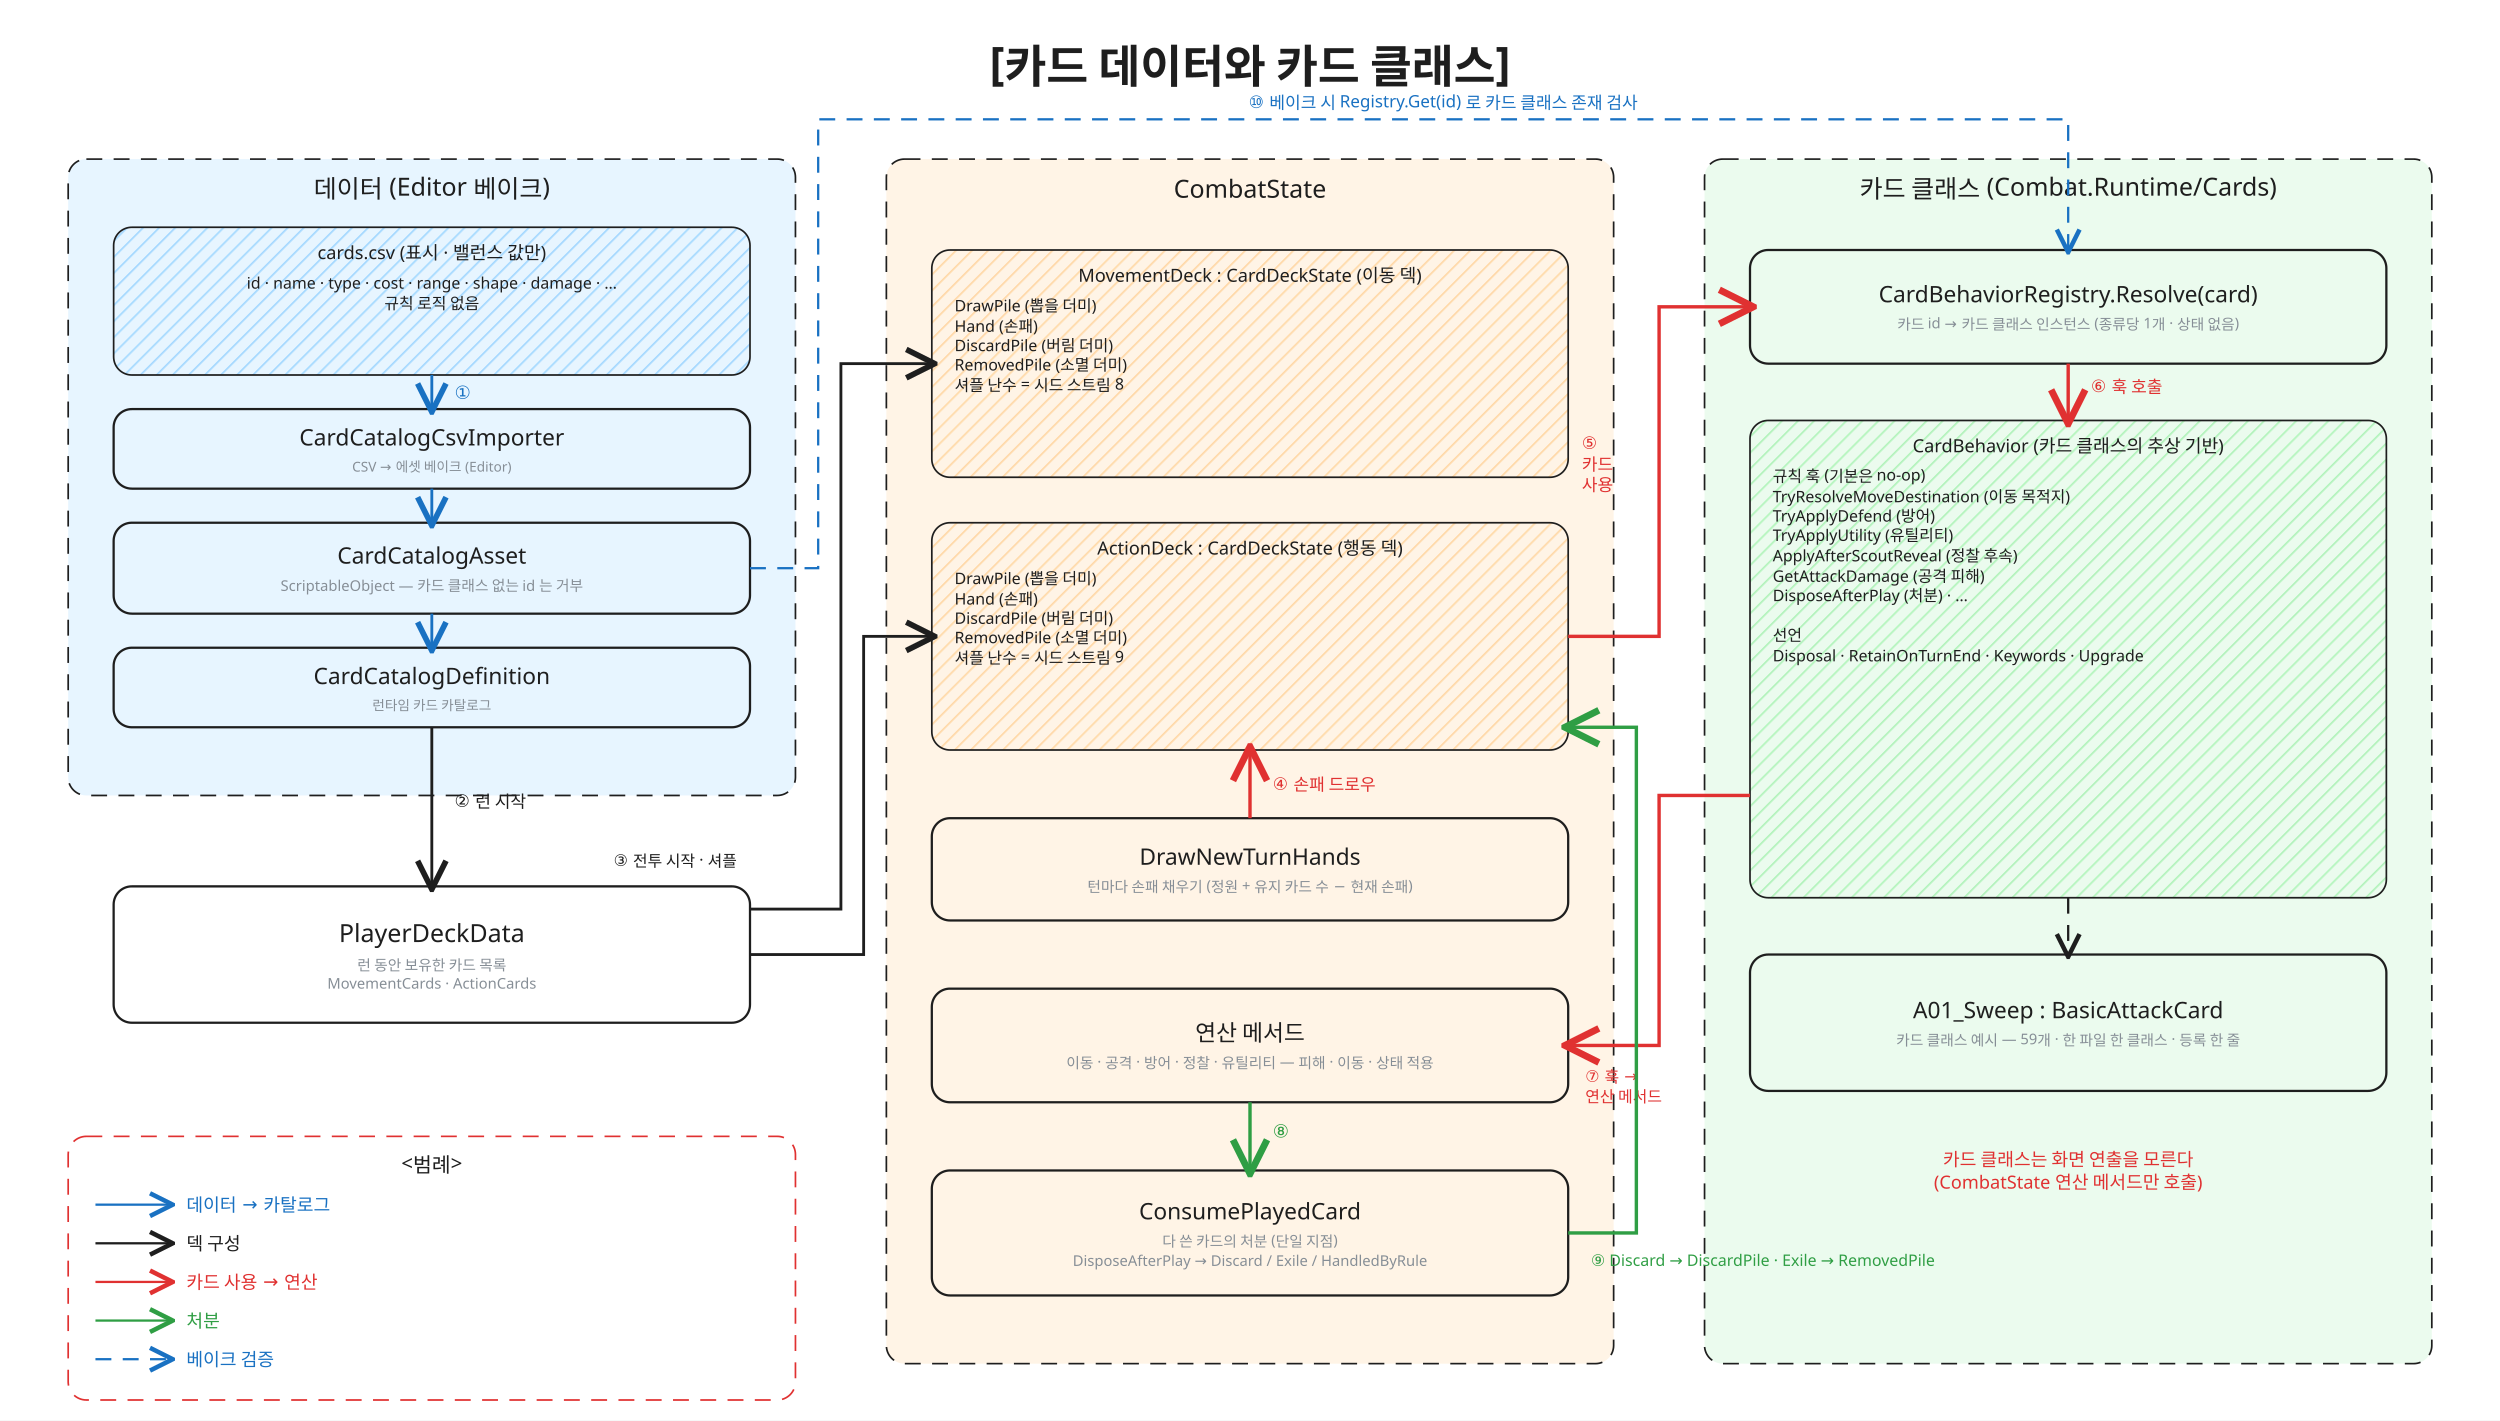
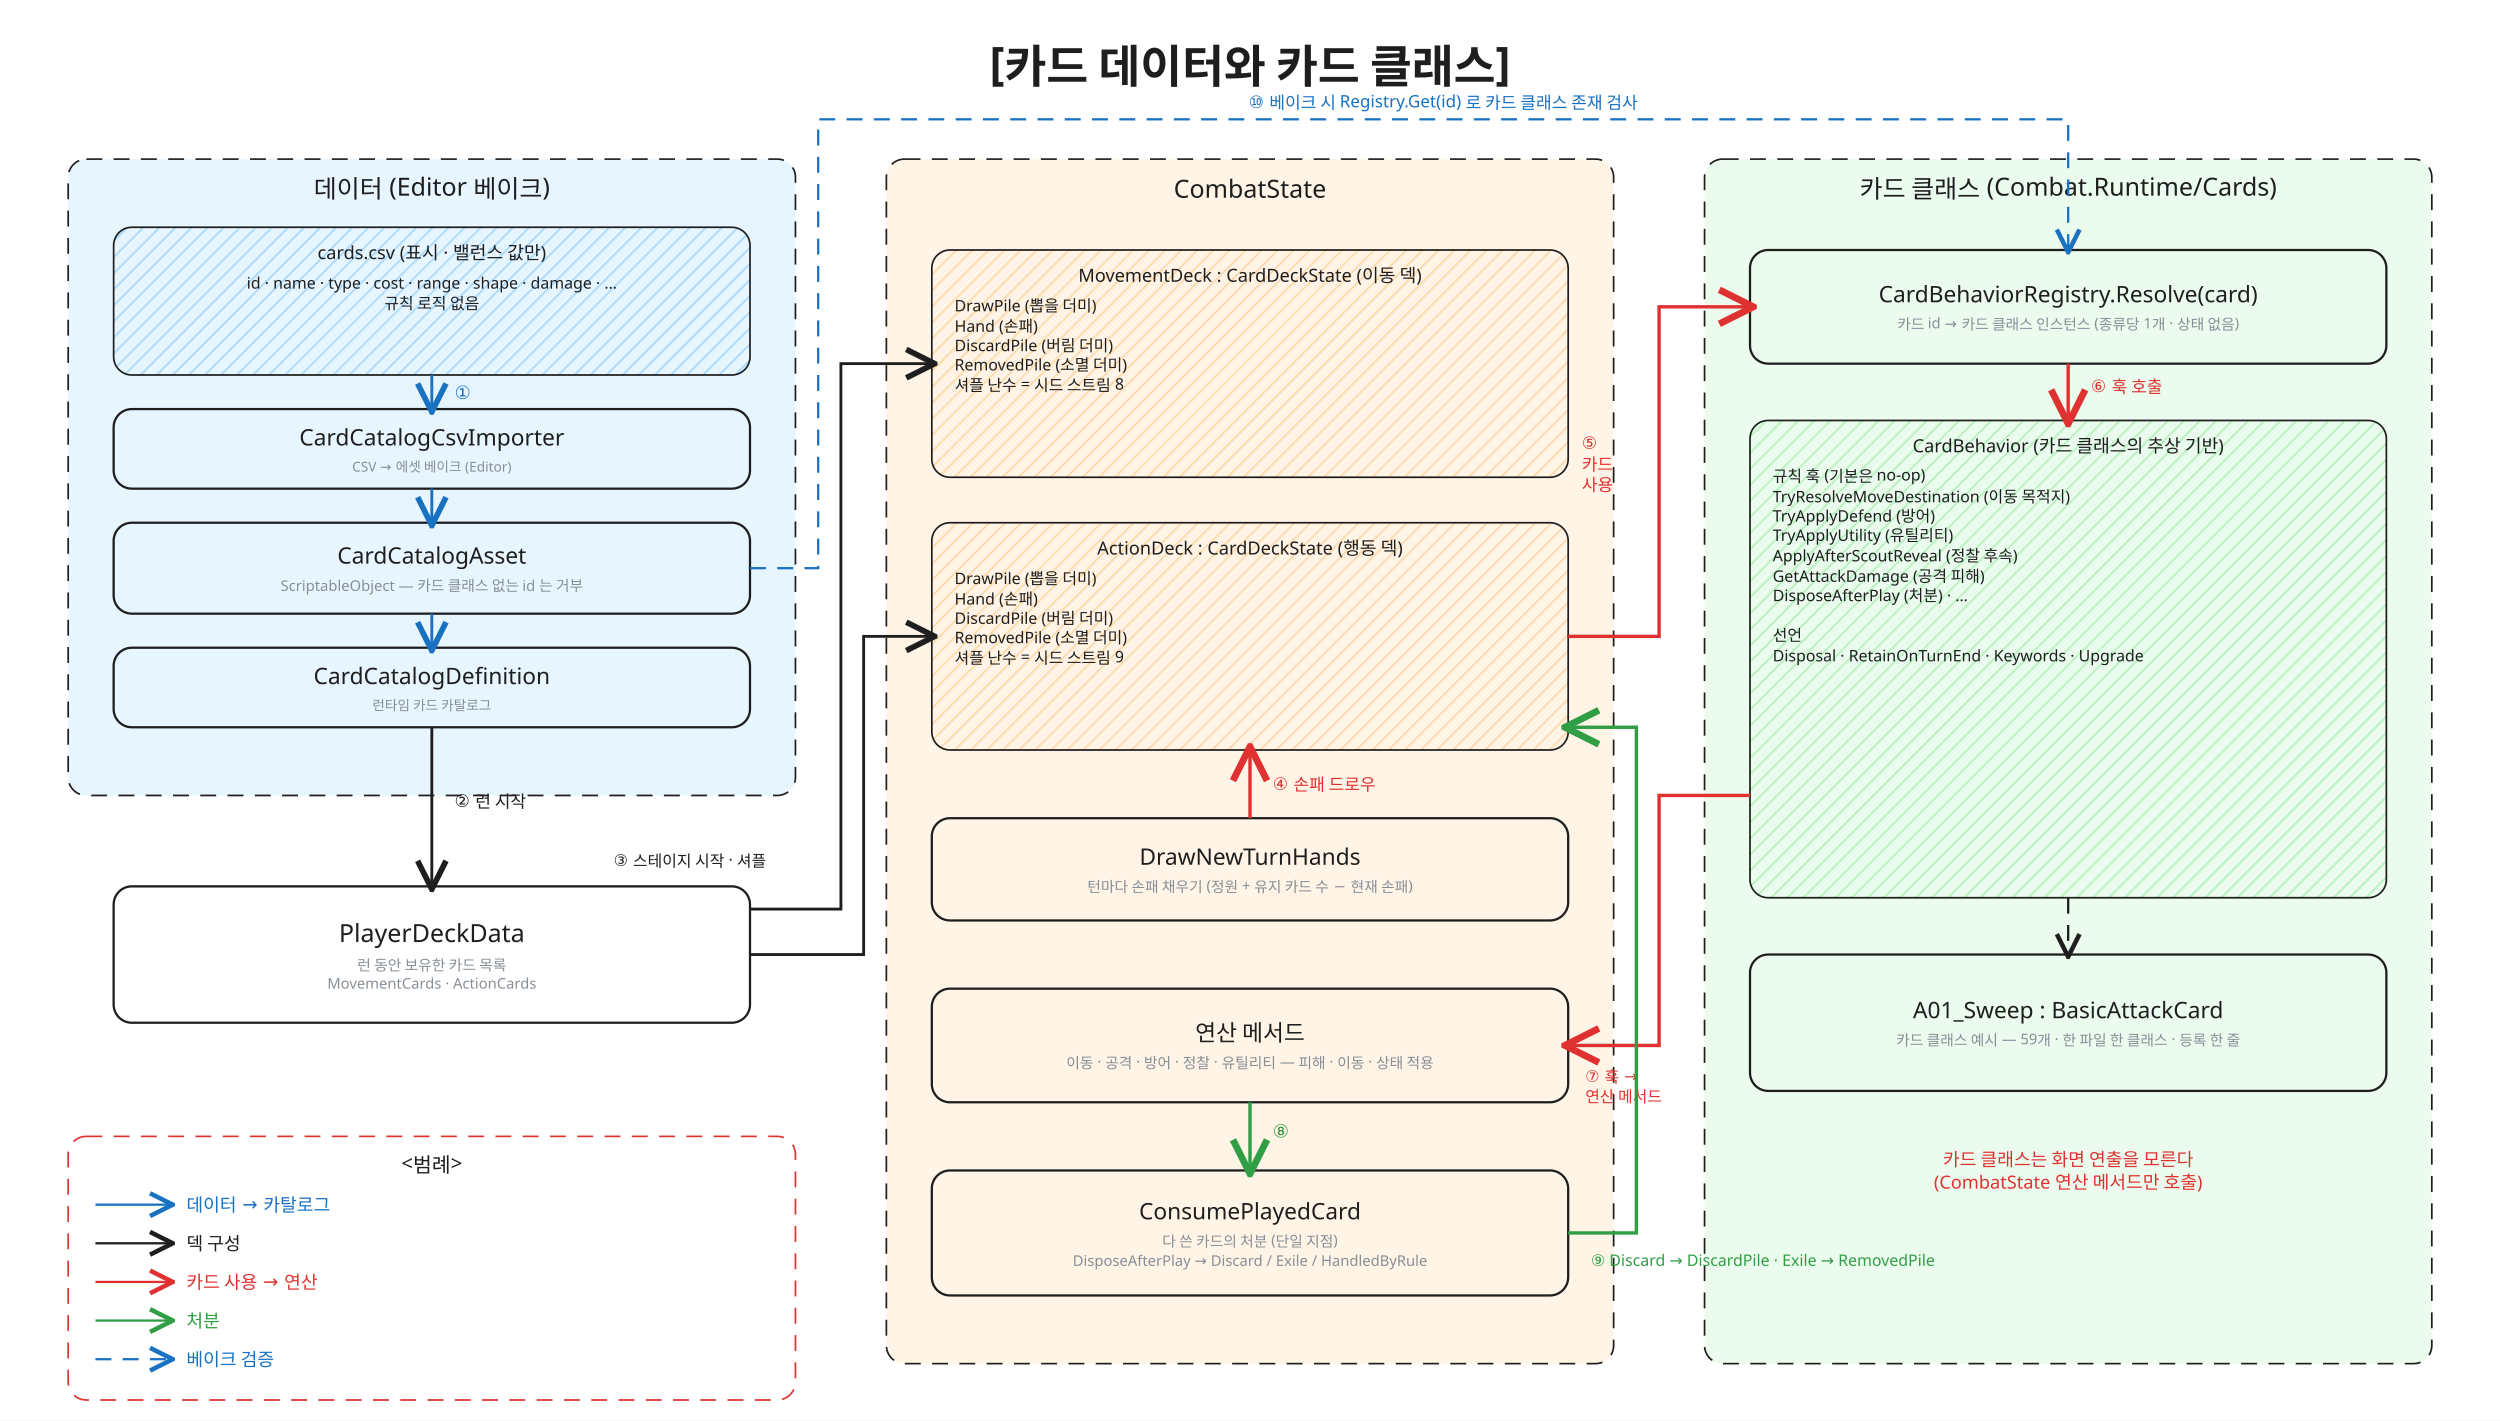
<svg xmlns="http://www.w3.org/2000/svg" width="2200" height="1250" viewBox="0 0 2200 1250">
  <defs>
    <pattern id="ha5d8ff" patternUnits="userSpaceOnUse" width="10" height="10" patternTransform="rotate(45)">
      <line x1="0" y1="0" x2="0" y2="10" stroke="#a5d8ff" stroke-width="3" />
    </pattern>
    <pattern id="hffd8a8" patternUnits="userSpaceOnUse" width="10" height="10" patternTransform="rotate(45)">
      <line x1="0" y1="0" x2="0" y2="10" stroke="#ffd8a8" stroke-width="3" />
    </pattern>
    <pattern id="hb2f2bb" patternUnits="userSpaceOnUse" width="10" height="10" patternTransform="rotate(45)">
      <line x1="0" y1="0" x2="0" y2="10" stroke="#b2f2bb" stroke-width="3" />
    </pattern>
    <marker id="ah1971c2" markerWidth="12" markerHeight="12" refX="10" refY="6" orient="auto">
      <path d="M1,1 L11,6 L1,11" fill="none" stroke="#1971c2" stroke-width="2" />
    </marker>
    <marker id="as1971c2" markerWidth="12" markerHeight="12" refX="2" refY="6" orient="auto">
      <path d="M11,1 L1,6 L11,11" fill="none" stroke="#1971c2" stroke-width="2" />
    </marker>
    <marker id="ah1e1e1e" markerWidth="12" markerHeight="12" refX="10" refY="6" orient="auto">
      <path d="M1,1 L11,6 L1,11" fill="none" stroke="#1e1e1e" stroke-width="2" />
    </marker>
    <marker id="as1e1e1e" markerWidth="12" markerHeight="12" refX="2" refY="6" orient="auto">
      <path d="M11,1 L1,6 L11,11" fill="none" stroke="#1e1e1e" stroke-width="2" />
    </marker>
    <marker id="ahe03131" markerWidth="12" markerHeight="12" refX="10" refY="6" orient="auto">
      <path d="M1,1 L11,6 L1,11" fill="none" stroke="#e03131" stroke-width="2" />
    </marker>
    <marker id="ase03131" markerWidth="12" markerHeight="12" refX="2" refY="6" orient="auto">
      <path d="M11,1 L1,6 L11,11" fill="none" stroke="#e03131" stroke-width="2" />
    </marker>
    <marker id="ah2f9e44" markerWidth="12" markerHeight="12" refX="10" refY="6" orient="auto">
      <path d="M1,1 L11,6 L1,11" fill="none" stroke="#2f9e44" stroke-width="2" />
    </marker>
    <marker id="as2f9e44" markerWidth="12" markerHeight="12" refX="2" refY="6" orient="auto">
      <path d="M11,1 L1,6 L11,11" fill="none" stroke="#2f9e44" stroke-width="2" />
    </marker>
  </defs>
  <rect width="100%" height="100%" fill="#ffffff" />
  <text x="1100" y="70" font-size="40" fill="#1e1e1e" text-anchor="middle" font-family="Virgil, 'Segoe Print', 'Comic Sans MS', 'Apple SD Gothic Neo', 'Noto Sans KR', sans-serif" font-weight="bold">[카드 데이터와 카드 클래스]</text>
  <rect x="60" y="140" width="640" height="560" rx="16" fill="#e7f5ff" stroke="#1e1e1e" stroke-width="1.5" stroke-dasharray="14,10" />
  <text x="380" y="174" font-size="22" fill="#1e1e1e" text-anchor="middle" font-family="Virgil, 'Segoe Print', 'Comic Sans MS', 'Apple SD Gothic Neo', 'Noto Sans KR', sans-serif" font-weight="normal">데이터 (Editor 베이크)</text>
  <rect x="100" y="200" width="560" height="130" rx="16" fill="url(#ha5d8ff)" stroke="#1e1e1e" stroke-width="1.5" />
  <text x="380" y="228" font-size="16" fill="#1e1e1e" text-anchor="middle" font-family="Virgil, 'Segoe Print', 'Comic Sans MS', 'Apple SD Gothic Neo', 'Noto Sans KR', sans-serif" font-weight="normal">cards.csv (표시 · 밸런스 값만)</text>
  <text x="380" y="254" font-size="14" fill="#1e1e1e" text-anchor="middle" font-family="Virgil, 'Segoe Print', 'Comic Sans MS', 'Apple SD Gothic Neo', 'Noto Sans KR', sans-serif" font-weight="normal">id · name · type · cost · range · shape · damage · …</text>
  <text x="380" y="272" font-size="14" fill="#1e1e1e" text-anchor="middle" font-family="Virgil, 'Segoe Print', 'Comic Sans MS', 'Apple SD Gothic Neo', 'Noto Sans KR', sans-serif" font-weight="normal">규칙 로직 없음</text>
  <rect x="100" y="360" width="560" height="70" rx="16" fill="none" stroke="#1e1e1e" stroke-width="2" />
  <text x="380" y="392" font-size="20" fill="#1e1e1e" text-anchor="middle" font-family="Virgil, 'Segoe Print', 'Comic Sans MS', 'Apple SD Gothic Neo', 'Noto Sans KR', sans-serif" font-weight="normal">CardCatalogCsvImporter</text>
  <text x="380" y="415" font-size="12" fill="#868e96" text-anchor="middle" font-family="Virgil, 'Segoe Print', 'Comic Sans MS', 'Apple SD Gothic Neo', 'Noto Sans KR', sans-serif" font-weight="normal">CSV → 에셋 베이크 (Editor)</text>
  <rect x="100" y="460" width="560" height="80" rx="16" fill="none" stroke="#1e1e1e" stroke-width="2" />
  <text x="380" y="496" font-size="20" fill="#1e1e1e" text-anchor="middle" font-family="Virgil, 'Segoe Print', 'Comic Sans MS', 'Apple SD Gothic Neo', 'Noto Sans KR', sans-serif" font-weight="normal">CardCatalogAsset</text>
  <text x="380" y="520" font-size="13" fill="#868e96" text-anchor="middle" font-family="Virgil, 'Segoe Print', 'Comic Sans MS', 'Apple SD Gothic Neo', 'Noto Sans KR', sans-serif" font-weight="normal">ScriptableObject — 카드 클래스 없는 id 는 거부</text>
  <rect x="100" y="570" width="560" height="70" rx="16" fill="none" stroke="#1e1e1e" stroke-width="2" />
  <text x="380" y="602" font-size="20" fill="#1e1e1e" text-anchor="middle" font-family="Virgil, 'Segoe Print', 'Comic Sans MS', 'Apple SD Gothic Neo', 'Noto Sans KR', sans-serif" font-weight="normal">CardCatalogDefinition</text>
  <text x="380" y="625" font-size="12" fill="#868e96" text-anchor="middle" font-family="Virgil, 'Segoe Print', 'Comic Sans MS', 'Apple SD Gothic Neo', 'Noto Sans KR', sans-serif" font-weight="normal">런타임 카드 카탈로그</text>
  <polyline points="380,330 380,360" fill="none" stroke="#1971c2" stroke-width="2.5" marker-end="url(#ah1971c2)" />
  <polyline points="380,430 380,460" fill="none" stroke="#1971c2" stroke-width="2.5" marker-end="url(#ah1971c2)" />
  <polyline points="380,540 380,570" fill="none" stroke="#1971c2" stroke-width="2.5" marker-end="url(#ah1971c2)" />
  <text x="400" y="351" font-size="16" fill="#1971c2" text-anchor="start" font-family="Virgil, 'Segoe Print', 'Comic Sans MS', 'Apple SD Gothic Neo', 'Noto Sans KR', sans-serif" font-weight="normal">①</text>
  <rect x="100" y="780" width="560" height="120" rx="16" fill="none" stroke="#1e1e1e" stroke-width="2" />
  <text x="380" y="829" font-size="22" fill="#1e1e1e" text-anchor="middle" font-family="Virgil, 'Segoe Print', 'Comic Sans MS', 'Apple SD Gothic Neo', 'Noto Sans KR', sans-serif" font-weight="normal">PlayerDeckData</text>
  <text x="380" y="854" font-size="13" fill="#868e96" text-anchor="middle" font-family="Virgil, 'Segoe Print', 'Comic Sans MS', 'Apple SD Gothic Neo', 'Noto Sans KR', sans-serif" font-weight="normal">런 동안 보유한 카드 목록</text>
  <text x="380" y="870" font-size="13" fill="#868e96" text-anchor="middle" font-family="Virgil, 'Segoe Print', 'Comic Sans MS', 'Apple SD Gothic Neo', 'Noto Sans KR', sans-serif" font-weight="normal">MovementCards · ActionCards</text>
  <polyline points="380,640 380,780" fill="none" stroke="#1e1e1e" stroke-width="2.5" marker-end="url(#ah1e1e1e)" />
  <text x="400" y="710" font-size="15" fill="#1e1e1e" text-anchor="start" font-family="Virgil, 'Segoe Print', 'Comic Sans MS', 'Apple SD Gothic Neo', 'Noto Sans KR', sans-serif" font-weight="normal">② 런 시작</text>
  <rect x="780" y="140" width="640" height="1060" rx="16" fill="#fff4e6" stroke="#1e1e1e" stroke-width="1.5" stroke-dasharray="14,10" />
  <text x="1100" y="174" font-size="22" fill="#1e1e1e" text-anchor="middle" font-family="Virgil, 'Segoe Print', 'Comic Sans MS', 'Apple SD Gothic Neo', 'Noto Sans KR', sans-serif" font-weight="normal">CombatState</text>
  <rect x="820" y="220" width="560" height="200" rx="16" fill="url(#hffd8a8)" stroke="#1e1e1e" stroke-width="1.5" />
  <text x="1100" y="248" font-size="16" fill="#1e1e1e" text-anchor="middle" font-family="Virgil, 'Segoe Print', 'Comic Sans MS', 'Apple SD Gothic Neo', 'Noto Sans KR', sans-serif" font-weight="normal">MovementDeck : CardDeckState (이동 덱)</text>
  <text x="840" y="274" font-size="14" fill="#1e1e1e" text-anchor="start" font-family="Virgil, 'Segoe Print', 'Comic Sans MS', 'Apple SD Gothic Neo', 'Noto Sans KR', sans-serif" font-weight="normal">DrawPile  (뽑을 더미)</text>
  <text x="840" y="292" font-size="14" fill="#1e1e1e" text-anchor="start" font-family="Virgil, 'Segoe Print', 'Comic Sans MS', 'Apple SD Gothic Neo', 'Noto Sans KR', sans-serif" font-weight="normal">Hand  (손패)</text>
  <text x="840" y="309" font-size="14" fill="#1e1e1e" text-anchor="start" font-family="Virgil, 'Segoe Print', 'Comic Sans MS', 'Apple SD Gothic Neo', 'Noto Sans KR', sans-serif" font-weight="normal">DiscardPile  (버림 더미)</text>
  <text x="840" y="326" font-size="14" fill="#1e1e1e" text-anchor="start" font-family="Virgil, 'Segoe Print', 'Comic Sans MS', 'Apple SD Gothic Neo', 'Noto Sans KR', sans-serif" font-weight="normal">RemovedPile  (소멸 더미)</text>
  <text x="840" y="344" font-size="14" fill="#1e1e1e" text-anchor="start" font-family="Virgil, 'Segoe Print', 'Comic Sans MS', 'Apple SD Gothic Neo', 'Noto Sans KR', sans-serif" font-weight="normal">셔플 난수 = 시드 스트림 8</text>
  <rect x="820" y="460" width="560" height="200" rx="16" fill="url(#hffd8a8)" stroke="#1e1e1e" stroke-width="1.5" />
  <text x="1100" y="488" font-size="16" fill="#1e1e1e" text-anchor="middle" font-family="Virgil, 'Segoe Print', 'Comic Sans MS', 'Apple SD Gothic Neo', 'Noto Sans KR', sans-serif" font-weight="normal">ActionDeck : CardDeckState (행동 덱)</text>
  <text x="840" y="514" font-size="14" fill="#1e1e1e" text-anchor="start" font-family="Virgil, 'Segoe Print', 'Comic Sans MS', 'Apple SD Gothic Neo', 'Noto Sans KR', sans-serif" font-weight="normal">DrawPile  (뽑을 더미)</text>
  <text x="840" y="532" font-size="14" fill="#1e1e1e" text-anchor="start" font-family="Virgil, 'Segoe Print', 'Comic Sans MS', 'Apple SD Gothic Neo', 'Noto Sans KR', sans-serif" font-weight="normal">Hand  (손패)</text>
  <text x="840" y="549" font-size="14" fill="#1e1e1e" text-anchor="start" font-family="Virgil, 'Segoe Print', 'Comic Sans MS', 'Apple SD Gothic Neo', 'Noto Sans KR', sans-serif" font-weight="normal">DiscardPile  (버림 더미)</text>
  <text x="840" y="566" font-size="14" fill="#1e1e1e" text-anchor="start" font-family="Virgil, 'Segoe Print', 'Comic Sans MS', 'Apple SD Gothic Neo', 'Noto Sans KR', sans-serif" font-weight="normal">RemovedPile  (소멸 더미)</text>
  <text x="840" y="584" font-size="14" fill="#1e1e1e" text-anchor="start" font-family="Virgil, 'Segoe Print', 'Comic Sans MS', 'Apple SD Gothic Neo', 'Noto Sans KR', sans-serif" font-weight="normal">셔플 난수 = 시드 스트림 9</text>
  <rect x="820" y="720" width="560" height="90" rx="16" fill="none" stroke="#1e1e1e" stroke-width="2" />
  <text x="1100" y="761" font-size="20" fill="#1e1e1e" text-anchor="middle" font-family="Virgil, 'Segoe Print', 'Comic Sans MS', 'Apple SD Gothic Neo', 'Noto Sans KR', sans-serif" font-weight="normal">DrawNewTurnHands</text>
  <text x="1100" y="785" font-size="13" fill="#868e96" text-anchor="middle" font-family="Virgil, 'Segoe Print', 'Comic Sans MS', 'Apple SD Gothic Neo', 'Noto Sans KR', sans-serif" font-weight="normal">턴마다 손패 채우기 (정원 + 유지 카드 수 − 현재 손패)</text>
  <rect x="820" y="870" width="560" height="100" rx="16" fill="none" stroke="#1e1e1e" stroke-width="2" />
  <text x="1100" y="916" font-size="20" fill="#1e1e1e" text-anchor="middle" font-family="Virgil, 'Segoe Print', 'Comic Sans MS', 'Apple SD Gothic Neo', 'Noto Sans KR', sans-serif" font-weight="normal">연산 메서드</text>
  <text x="1100" y="940" font-size="13" fill="#868e96" text-anchor="middle" font-family="Virgil, 'Segoe Print', 'Comic Sans MS', 'Apple SD Gothic Neo', 'Noto Sans KR', sans-serif" font-weight="normal">이동 · 공격 · 방어 · 정찰 · 유틸리티 — 피해 · 이동 · 상태 적용</text>
  <rect x="820" y="1030" width="560" height="110" rx="16" fill="none" stroke="#1e1e1e" stroke-width="2" />
  <text x="1100" y="1073" font-size="20" fill="#1e1e1e" text-anchor="middle" font-family="Virgil, 'Segoe Print', 'Comic Sans MS', 'Apple SD Gothic Neo', 'Noto Sans KR', sans-serif" font-weight="normal">ConsumePlayedCard</text>
  <text x="1100" y="1097" font-size="13" fill="#868e96" text-anchor="middle" font-family="Virgil, 'Segoe Print', 'Comic Sans MS', 'Apple SD Gothic Neo', 'Noto Sans KR', sans-serif" font-weight="normal">다 쓴 카드의 처분 (단일 지점)</text>
  <text x="1100" y="1114" font-size="13" fill="#868e96" text-anchor="middle" font-family="Virgil, 'Segoe Print', 'Comic Sans MS', 'Apple SD Gothic Neo', 'Noto Sans KR', sans-serif" font-weight="normal">DisposeAfterPlay → Discard / Exile / HandledByRule</text>
  <polyline points="660,800 740,800 740,320 820,320" fill="none" stroke="#1e1e1e" stroke-width="2.5" marker-end="url(#ah1e1e1e)" />
  <polyline points="660,840 760,840 760,560 820,560" fill="none" stroke="#1e1e1e" stroke-width="2.5" marker-end="url(#ah1e1e1e)" />
-   <text x="540" y="762" font-size="14" fill="#1e1e1e" text-anchor="start" font-family="Virgil, 'Segoe Print', 'Comic Sans MS', 'Apple SD Gothic Neo', 'Noto Sans KR', sans-serif" font-weight="normal">③ 전투 시작 · 셔플</text>
+   <text x="540" y="762" font-size="14" fill="#1e1e1e" text-anchor="start" font-family="Virgil, 'Segoe Print', 'Comic Sans MS', 'Apple SD Gothic Neo', 'Noto Sans KR', sans-serif" font-weight="normal">③ 스테이지 시작 · 셔플</text>
  <polyline points="1100,720 1100,660" fill="none" stroke="#e03131" stroke-width="3" marker-end="url(#ahe03131)" />
  <text x="1120" y="695" font-size="15" fill="#e03131" text-anchor="start" font-family="Virgil, 'Segoe Print', 'Comic Sans MS', 'Apple SD Gothic Neo', 'Noto Sans KR', sans-serif" font-weight="normal">④ 손패 드로우</text>
  <rect x="1500" y="140" width="640" height="1060" rx="16" fill="#ebfbee" stroke="#1e1e1e" stroke-width="1.5" stroke-dasharray="14,10" />
  <text x="1820" y="174" font-size="22" fill="#1e1e1e" text-anchor="middle" font-family="Virgil, 'Segoe Print', 'Comic Sans MS', 'Apple SD Gothic Neo', 'Noto Sans KR', sans-serif" font-weight="normal">카드 클래스 (Combat.Runtime/Cards)</text>
  <rect x="1540" y="220" width="560" height="100" rx="16" fill="none" stroke="#1e1e1e" stroke-width="2" />
  <text x="1820" y="266" font-size="20" fill="#1e1e1e" text-anchor="middle" font-family="Virgil, 'Segoe Print', 'Comic Sans MS', 'Apple SD Gothic Neo', 'Noto Sans KR', sans-serif" font-weight="normal">CardBehaviorRegistry.Resolve(card)</text>
  <text x="1820" y="290" font-size="13" fill="#868e96" text-anchor="middle" font-family="Virgil, 'Segoe Print', 'Comic Sans MS', 'Apple SD Gothic Neo', 'Noto Sans KR', sans-serif" font-weight="normal">카드 id → 카드 클래스 인스턴스 (종류당 1개 · 상태 없음)</text>
  <rect x="1540" y="370" width="560" height="420" rx="16" fill="url(#hb2f2bb)" stroke="#1e1e1e" stroke-width="1.5" />
  <text x="1820" y="398" font-size="16" fill="#1e1e1e" text-anchor="middle" font-family="Virgil, 'Segoe Print', 'Comic Sans MS', 'Apple SD Gothic Neo', 'Noto Sans KR', sans-serif" font-weight="normal">CardBehavior (카드 클래스의 추상 기반)</text>
  <text x="1560" y="424" font-size="14" fill="#1e1e1e" text-anchor="start" font-family="Virgil, 'Segoe Print', 'Comic Sans MS', 'Apple SD Gothic Neo', 'Noto Sans KR', sans-serif" font-weight="normal">규칙 훅 (기본은 no-op)</text>
  <text x="1560" y="442" font-size="14" fill="#1e1e1e" text-anchor="start" font-family="Virgil, 'Segoe Print', 'Comic Sans MS', 'Apple SD Gothic Neo', 'Noto Sans KR', sans-serif" font-weight="normal">TryResolveMoveDestination  (이동 목적지)</text>
  <text x="1560" y="459" font-size="14" fill="#1e1e1e" text-anchor="start" font-family="Virgil, 'Segoe Print', 'Comic Sans MS', 'Apple SD Gothic Neo', 'Noto Sans KR', sans-serif" font-weight="normal">TryApplyDefend  (방어)</text>
  <text x="1560" y="476" font-size="14" fill="#1e1e1e" text-anchor="start" font-family="Virgil, 'Segoe Print', 'Comic Sans MS', 'Apple SD Gothic Neo', 'Noto Sans KR', sans-serif" font-weight="normal">TryApplyUtility  (유틸리티)</text>
  <text x="1560" y="494" font-size="14" fill="#1e1e1e" text-anchor="start" font-family="Virgil, 'Segoe Print', 'Comic Sans MS', 'Apple SD Gothic Neo', 'Noto Sans KR', sans-serif" font-weight="normal">ApplyAfterScoutReveal  (정찰 후속)</text>
  <text x="1560" y="512" font-size="14" fill="#1e1e1e" text-anchor="start" font-family="Virgil, 'Segoe Print', 'Comic Sans MS', 'Apple SD Gothic Neo', 'Noto Sans KR', sans-serif" font-weight="normal">GetAttackDamage  (공격 피해)</text>
  <text x="1560" y="529" font-size="14" fill="#1e1e1e" text-anchor="start" font-family="Virgil, 'Segoe Print', 'Comic Sans MS', 'Apple SD Gothic Neo', 'Noto Sans KR', sans-serif" font-weight="normal">DisposeAfterPlay  (처분) · …</text>
  <text x="1560" y="546" font-size="14" fill="#1e1e1e" text-anchor="start" font-family="Virgil, 'Segoe Print', 'Comic Sans MS', 'Apple SD Gothic Neo', 'Noto Sans KR', sans-serif" font-weight="normal" />
  <text x="1560" y="564" font-size="14" fill="#1e1e1e" text-anchor="start" font-family="Virgil, 'Segoe Print', 'Comic Sans MS', 'Apple SD Gothic Neo', 'Noto Sans KR', sans-serif" font-weight="normal">선언</text>
  <text x="1560" y="582" font-size="14" fill="#1e1e1e" text-anchor="start" font-family="Virgil, 'Segoe Print', 'Comic Sans MS', 'Apple SD Gothic Neo', 'Noto Sans KR', sans-serif" font-weight="normal">Disposal · RetainOnTurnEnd · Keywords · Upgrade</text>
  <rect x="1540" y="840" width="560" height="120" rx="16" fill="none" stroke="#1e1e1e" stroke-width="2" />
  <text x="1820" y="896" font-size="20" fill="#1e1e1e" text-anchor="middle" font-family="Virgil, 'Segoe Print', 'Comic Sans MS', 'Apple SD Gothic Neo', 'Noto Sans KR', sans-serif" font-weight="normal">A01_Sweep : BasicAttackCard</text>
  <text x="1820" y="920" font-size="13" fill="#868e96" text-anchor="middle" font-family="Virgil, 'Segoe Print', 'Comic Sans MS', 'Apple SD Gothic Neo', 'Noto Sans KR', sans-serif" font-weight="normal">카드 클래스 예시 — 59개 · 한 파일 한 클래스 · 등록 한 줄</text>
  <polyline points="1820,790 1820,840" fill="none" stroke="#1e1e1e" stroke-width="2" stroke-dasharray="14,10" marker-end="url(#ah1e1e1e)" />
  <text x="1820" y="1026" font-size="16" fill="#e03131" text-anchor="middle" font-family="Virgil, 'Segoe Print', 'Comic Sans MS', 'Apple SD Gothic Neo', 'Noto Sans KR', sans-serif" font-weight="normal">카드 클래스는 화면 연출을 모른다</text>
  <text x="1820" y="1046" font-size="16" fill="#e03131" text-anchor="middle" font-family="Virgil, 'Segoe Print', 'Comic Sans MS', 'Apple SD Gothic Neo', 'Noto Sans KR', sans-serif" font-weight="normal">(CombatState 연산 메서드만 호출)</text>
  <polyline points="1380,560 1460,560 1460,270 1540,270" fill="none" stroke="#e03131" stroke-width="3" marker-end="url(#ahe03131)" />
  <text x="1392" y="395" font-size="15" fill="#e03131" text-anchor="start" font-family="Virgil, 'Segoe Print', 'Comic Sans MS', 'Apple SD Gothic Neo', 'Noto Sans KR', sans-serif" font-weight="normal">⑤</text>
  <text x="1392" y="414" font-size="15" fill="#e03131" text-anchor="start" font-family="Virgil, 'Segoe Print', 'Comic Sans MS', 'Apple SD Gothic Neo', 'Noto Sans KR', sans-serif" font-weight="normal">카드</text>
  <text x="1392" y="432" font-size="15" fill="#e03131" text-anchor="start" font-family="Virgil, 'Segoe Print', 'Comic Sans MS', 'Apple SD Gothic Neo', 'Noto Sans KR', sans-serif" font-weight="normal">사용</text>
  <polyline points="1820,320 1820,370" fill="none" stroke="#e03131" stroke-width="3" marker-end="url(#ahe03131)" />
  <text x="1840" y="345" font-size="15" fill="#e03131" text-anchor="start" font-family="Virgil, 'Segoe Print', 'Comic Sans MS', 'Apple SD Gothic Neo', 'Noto Sans KR', sans-serif" font-weight="normal">⑥ 훅 호출</text>
  <polyline points="1540,700 1460,700 1460,920 1380,920" fill="none" stroke="#e03131" stroke-width="3" marker-end="url(#ahe03131)" />
  <text x="1395" y="952" font-size="14" fill="#e03131" text-anchor="start" font-family="Virgil, 'Segoe Print', 'Comic Sans MS', 'Apple SD Gothic Neo', 'Noto Sans KR', sans-serif" font-weight="normal">⑦ 훅 →</text>
  <text x="1395" y="970" font-size="14" fill="#e03131" text-anchor="start" font-family="Virgil, 'Segoe Print', 'Comic Sans MS', 'Apple SD Gothic Neo', 'Noto Sans KR', sans-serif" font-weight="normal">연산 메서드</text>
  <polyline points="1100,970 1100,1030" fill="none" stroke="#2f9e44" stroke-width="3" marker-end="url(#ah2f9e44)" />
  <text x="1120" y="1001" font-size="16" fill="#2f9e44" text-anchor="start" font-family="Virgil, 'Segoe Print', 'Comic Sans MS', 'Apple SD Gothic Neo', 'Noto Sans KR', sans-serif" font-weight="normal">⑧</text>
  <polyline points="1380,1085 1440,1085 1440,640 1380,640" fill="none" stroke="#2f9e44" stroke-width="3" marker-end="url(#ah2f9e44)" />
  <text x="1400" y="1114" font-size="14" fill="#2f9e44" text-anchor="start" font-family="Virgil, 'Segoe Print', 'Comic Sans MS', 'Apple SD Gothic Neo', 'Noto Sans KR', sans-serif" font-weight="normal">⑨ Discard → DiscardPile · Exile → RemovedPile</text>
  <polyline points="660,500 720,500 720,105 1820,105 1820,220" fill="none" stroke="#1971c2" stroke-width="2" stroke-dasharray="14,10" marker-end="url(#ah1971c2)" />
  <text x="1270" y="95" font-size="15" fill="#1971c2" text-anchor="middle" font-family="Virgil, 'Segoe Print', 'Comic Sans MS', 'Apple SD Gothic Neo', 'Noto Sans KR', sans-serif" font-weight="normal">⑩ 베이크 시 Registry.Get(id) 로 카드 클래스 존재 검사</text>
  <rect x="60" y="1000" width="640" height="232.0" rx="16" fill="none" stroke="#e03131" stroke-width="1.5" stroke-dasharray="14,10" />
  <text x="380" y="1030" font-size="18" fill="#1e1e1e" text-anchor="middle" font-family="Virgil, 'Segoe Print', 'Comic Sans MS', 'Apple SD Gothic Neo', 'Noto Sans KR', sans-serif" font-weight="normal">&lt;범례&gt;</text>
  <polyline points="84,1060.1 150,1060.1" fill="none" stroke="#1971c2" stroke-width="2" marker-end="url(#ah1971c2)" />
  <text x="164" y="1066" font-size="16" fill="#1971c2" text-anchor="start" font-family="Virgil, 'Segoe Print', 'Comic Sans MS', 'Apple SD Gothic Neo', 'Noto Sans KR', sans-serif" font-weight="normal">데이터 → 카탈로그</text>
  <polyline points="84,1094.1 150,1094.1" fill="none" stroke="#1e1e1e" stroke-width="2" marker-end="url(#ah1e1e1e)" />
  <text x="164" y="1100" font-size="16" fill="#1e1e1e" text-anchor="start" font-family="Virgil, 'Segoe Print', 'Comic Sans MS', 'Apple SD Gothic Neo', 'Noto Sans KR', sans-serif" font-weight="normal">덱 구성</text>
  <polyline points="84,1128.1 150,1128.1" fill="none" stroke="#e03131" stroke-width="2" marker-end="url(#ahe03131)" />
  <text x="164" y="1134" font-size="16" fill="#e03131" text-anchor="start" font-family="Virgil, 'Segoe Print', 'Comic Sans MS', 'Apple SD Gothic Neo', 'Noto Sans KR', sans-serif" font-weight="normal">카드 사용 → 연산</text>
  <polyline points="84,1162.1 150,1162.1" fill="none" stroke="#2f9e44" stroke-width="2" marker-end="url(#ah2f9e44)" />
  <text x="164" y="1168" font-size="16" fill="#2f9e44" text-anchor="start" font-family="Virgil, 'Segoe Print', 'Comic Sans MS', 'Apple SD Gothic Neo', 'Noto Sans KR', sans-serif" font-weight="normal">처분</text>
  <polyline points="84,1196.1 150,1196.1" fill="none" stroke="#1971c2" stroke-width="2" stroke-dasharray="14,10" marker-end="url(#ah1971c2)" />
  <text x="164" y="1202" font-size="16" fill="#1971c2" text-anchor="start" font-family="Virgil, 'Segoe Print', 'Comic Sans MS', 'Apple SD Gothic Neo', 'Noto Sans KR', sans-serif" font-weight="normal">베이크 검증</text>
</svg>
